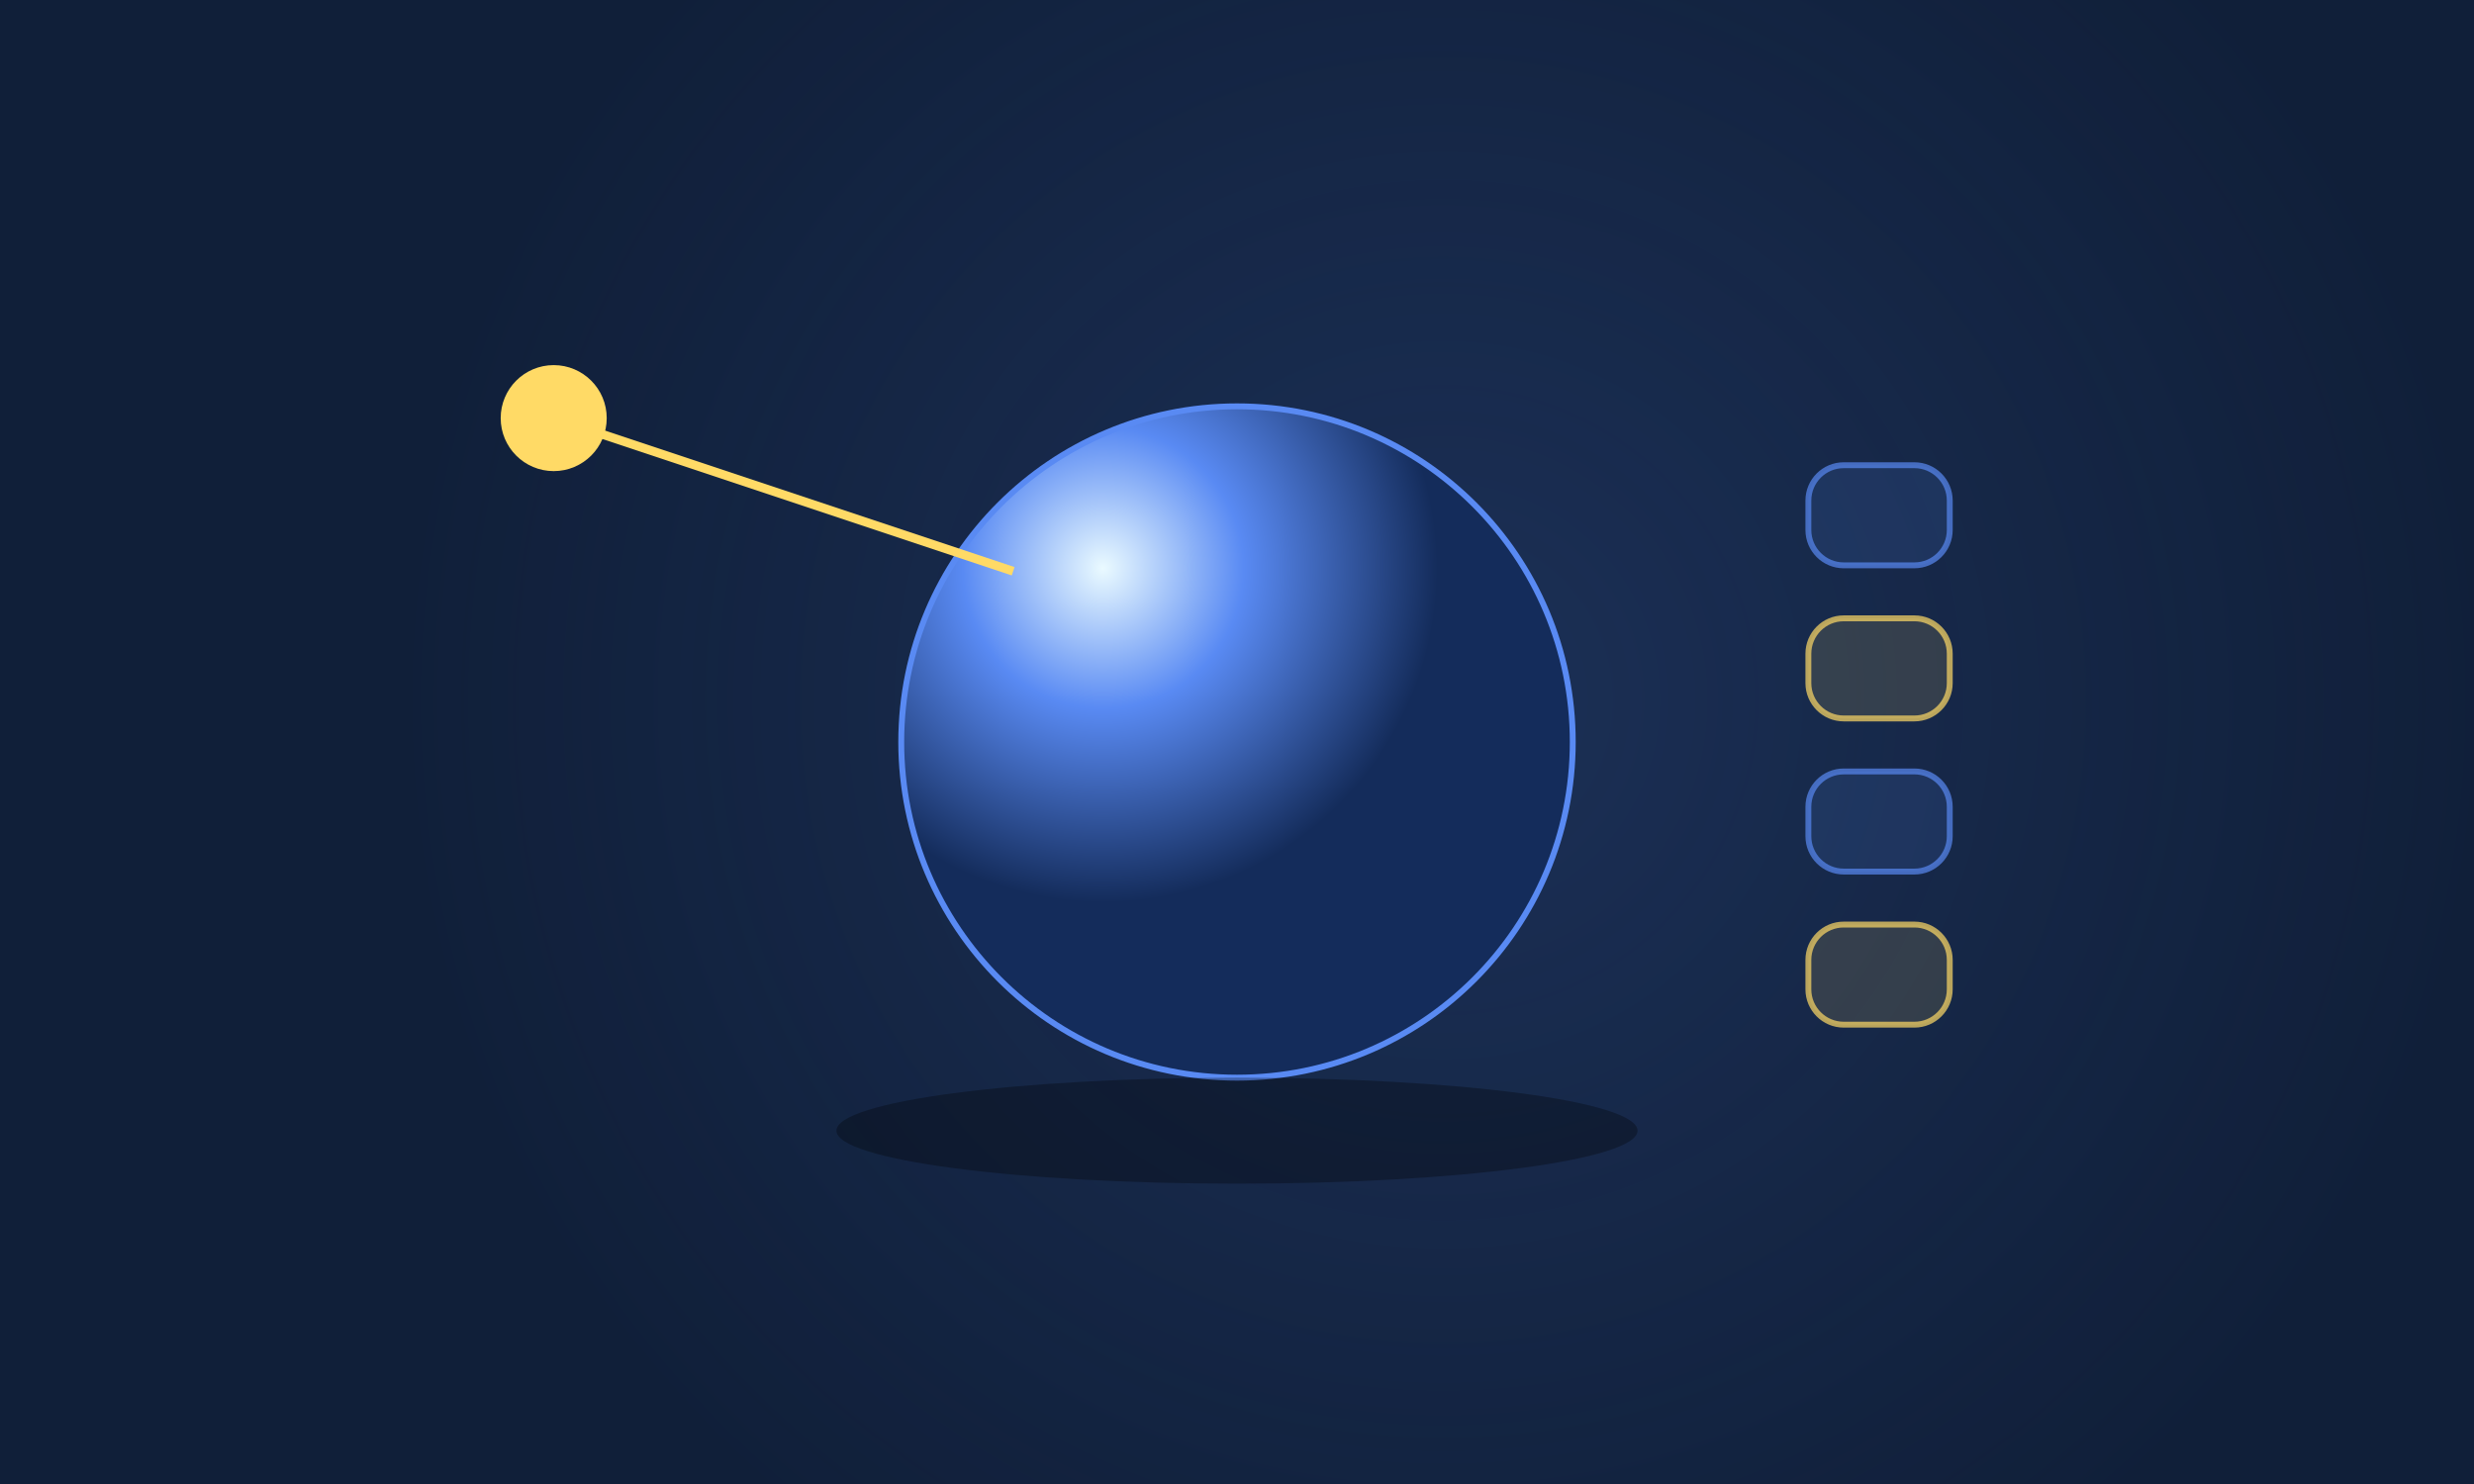
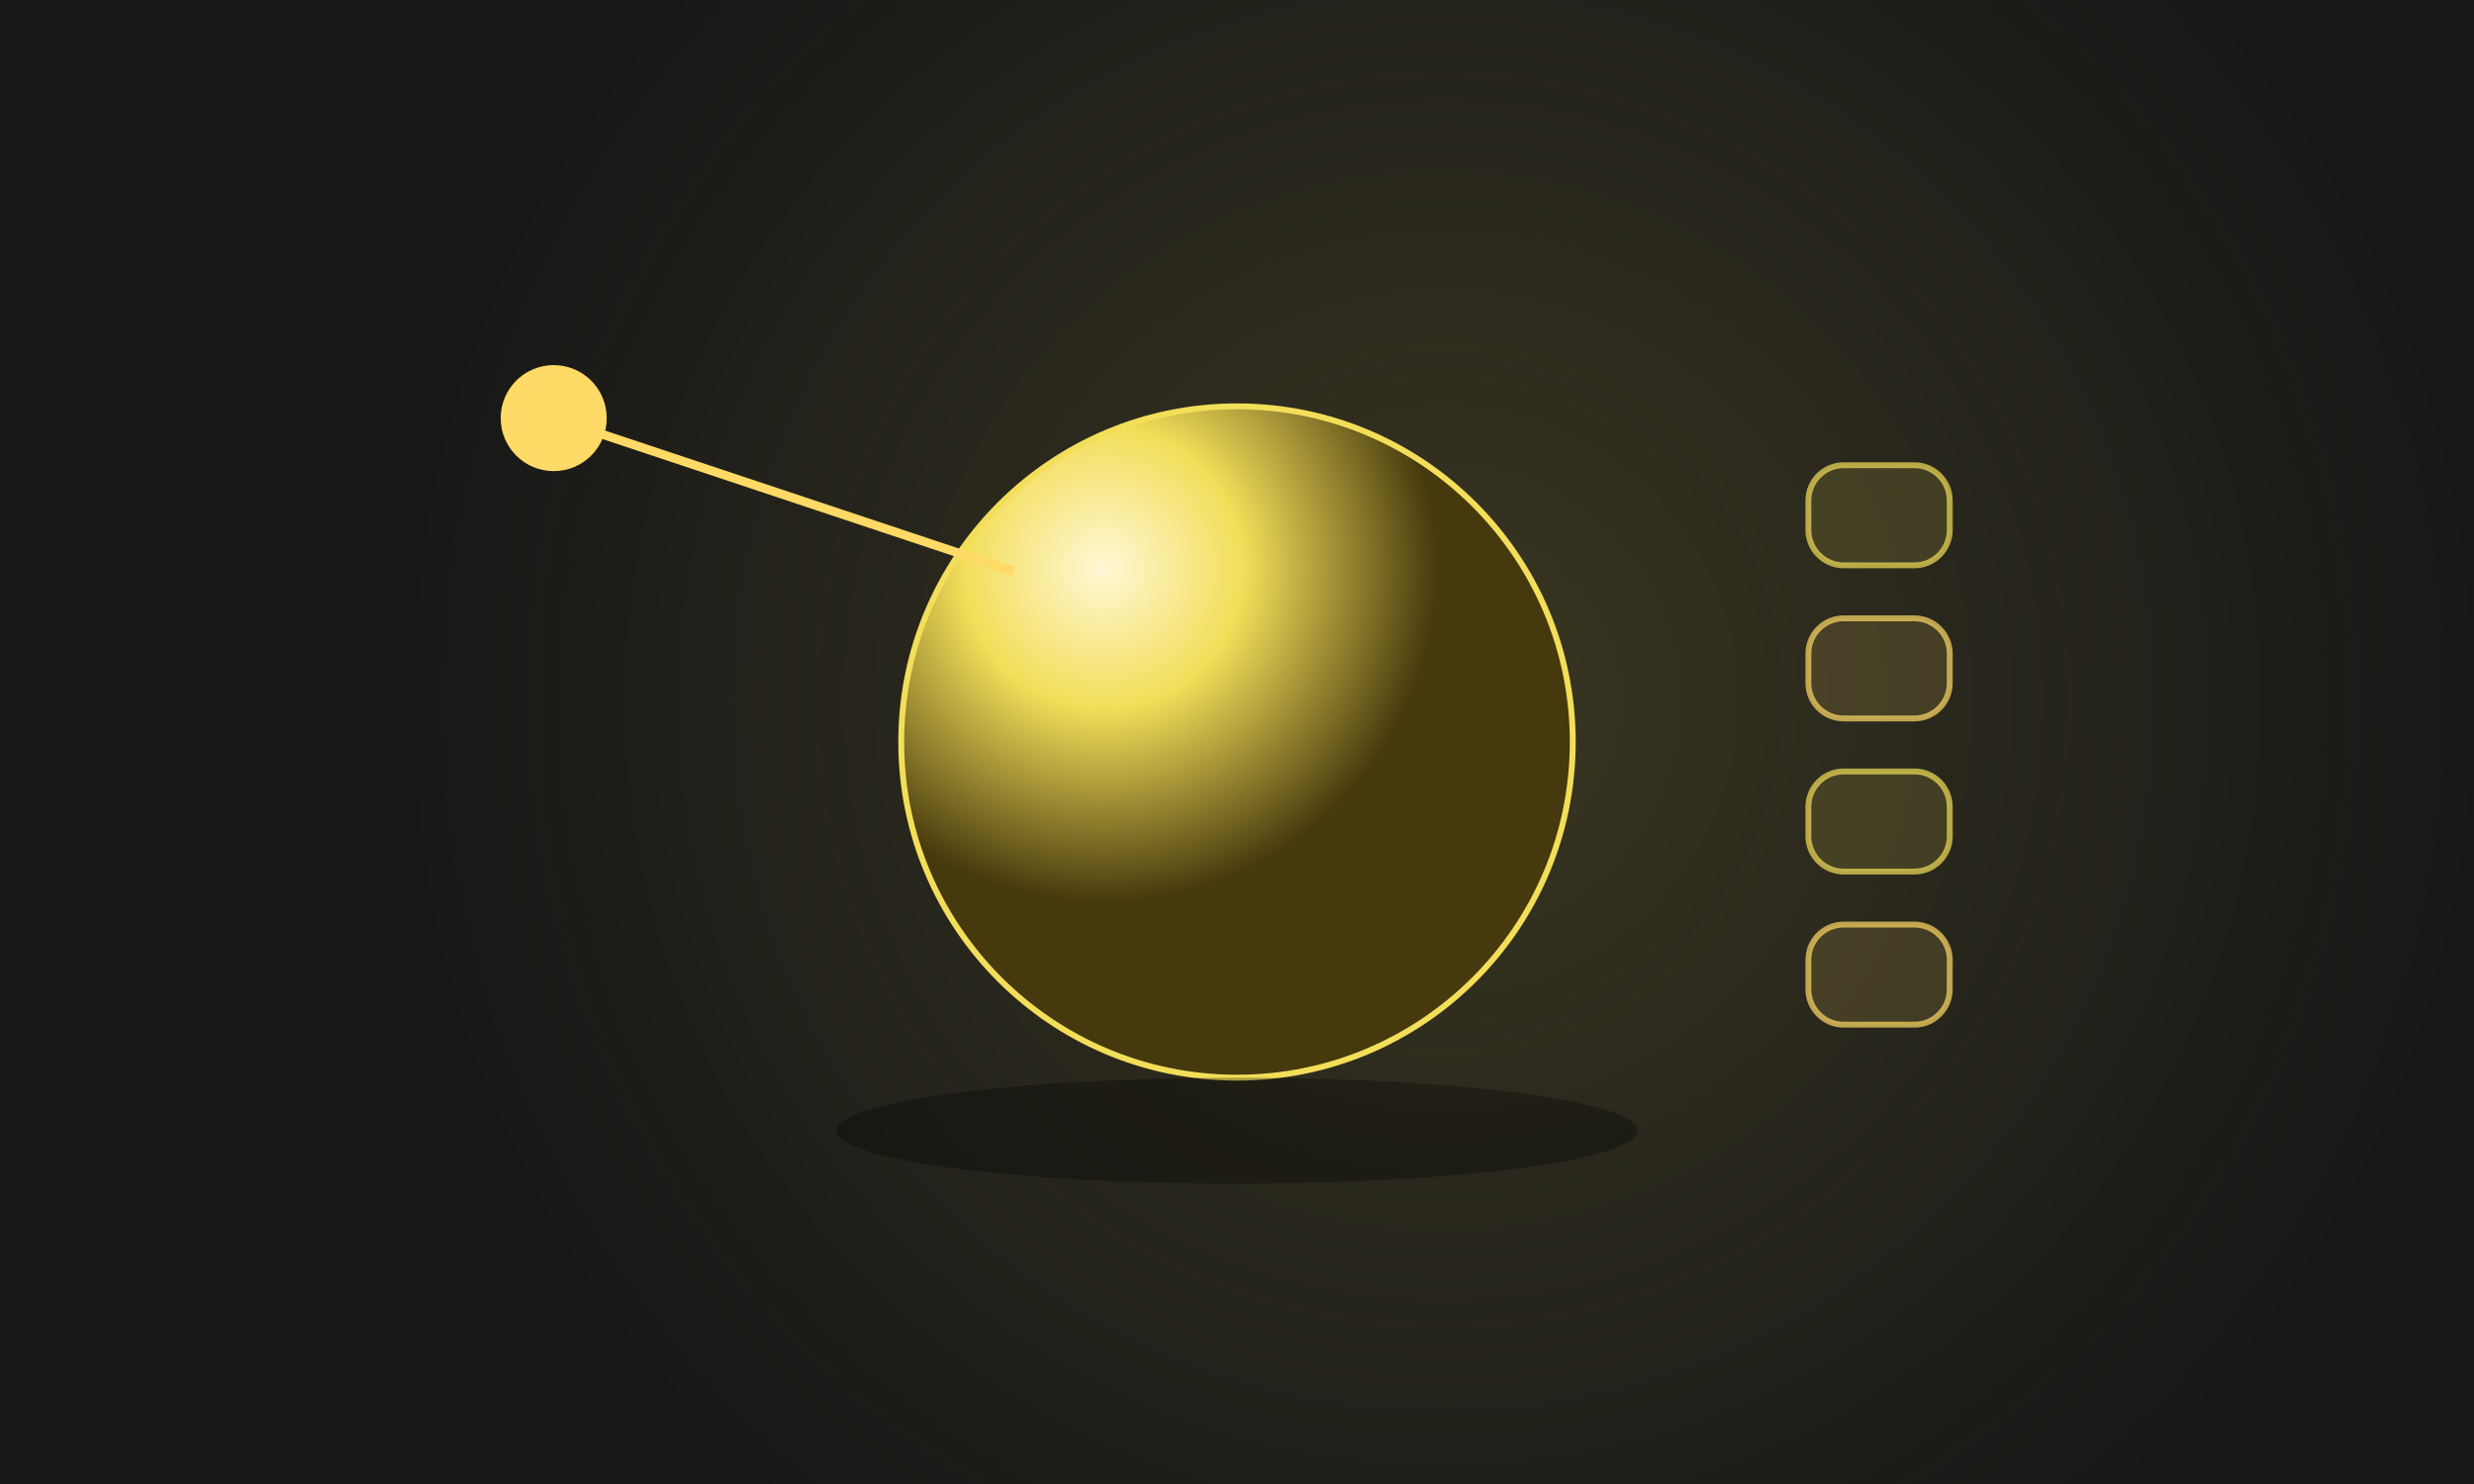
<svg xmlns="http://www.w3.org/2000/svg" class="article-cover" viewBox="0 0 420 252" role="img" aria-label="섀도마스크 용어 카드">
  <defs>
    <radialGradient id="cover-shadowmask-glow">
-       <stop stop-color="hsl(221 86% 65%)" stop-opacity=".16" />
-       <stop offset="1" stop-color="hsl(221 86% 65%)" stop-opacity="0" />
+       <stop stop-color="hsl(52 86% 65%)" stop-opacity=".16" />
+       <stop offset="1" stop-color="hsl(52 86% 65%)" stop-opacity="0" />
    </radialGradient>
    <radialGradient id="cover-shadowmask-orb" cx="30%" cy="24%">
-       <stop stop-color="#eafaff" />
-       <stop offset=".42" stop-color="hsl(221 86% 65%)" />
-       <stop offset="1" stop-color="#142c5b" />
+       <stop stop-color="#fff7d6" />
+       <stop offset=".42" stop-color="hsl(52 86% 65%)" />
+       <stop offset="1" stop-color="#46390d" />
    </radialGradient>
  </defs>
-   <rect width="420" height="252" fill="#101f39" />
+   <rect width="420" height="252" fill="#171717" />
  <circle cx="245" cy="119" r="175" fill="url(#cover-shadowmask-glow)" />
-   <circle cx="210" cy="126" r="57" fill="url(#cover-shadowmask-orb)" stroke="hsl(221 86% 65%)" />
+   <circle cx="210" cy="126" r="57" fill="url(#cover-shadowmask-orb)" stroke="hsl(52 86% 65%)" />
  <ellipse cx="210" cy="192" rx="68" ry="9" fill="#000" fill-opacity=".3" />
  <path d="M94 71L172 97" stroke="#ffda66" stroke-width="1.5" fill="none" />
  <circle cx="94" cy="71" r="9" fill="#ffda66" />
-   <rect x="307" y="79" width="24" height="17" rx="6" fill="hsl(221 86% 65%)" fill-opacity=".13" stroke="hsl(221 86% 65%)" stroke-opacity=".7" />
+   <rect x="307" y="79" width="24" height="17" rx="6" fill="hsl(52 86% 65%)" fill-opacity=".13" stroke="hsl(52 86% 65%)" stroke-opacity=".7" />
  <rect x="307" y="105" width="24" height="17" rx="6" fill="#ffda66" fill-opacity=".13" stroke="#ffda66" stroke-opacity=".7" />
-   <rect x="307" y="131" width="24" height="17" rx="6" fill="hsl(221 86% 65%)" fill-opacity=".13" stroke="hsl(221 86% 65%)" stroke-opacity=".7" />
+   <rect x="307" y="131" width="24" height="17" rx="6" fill="hsl(52 86% 65%)" fill-opacity=".13" stroke="hsl(52 86% 65%)" stroke-opacity=".7" />
  <rect x="307" y="157" width="24" height="17" rx="6" fill="#ffda66" fill-opacity=".13" stroke="#ffda66" stroke-opacity=".7" />
</svg>
